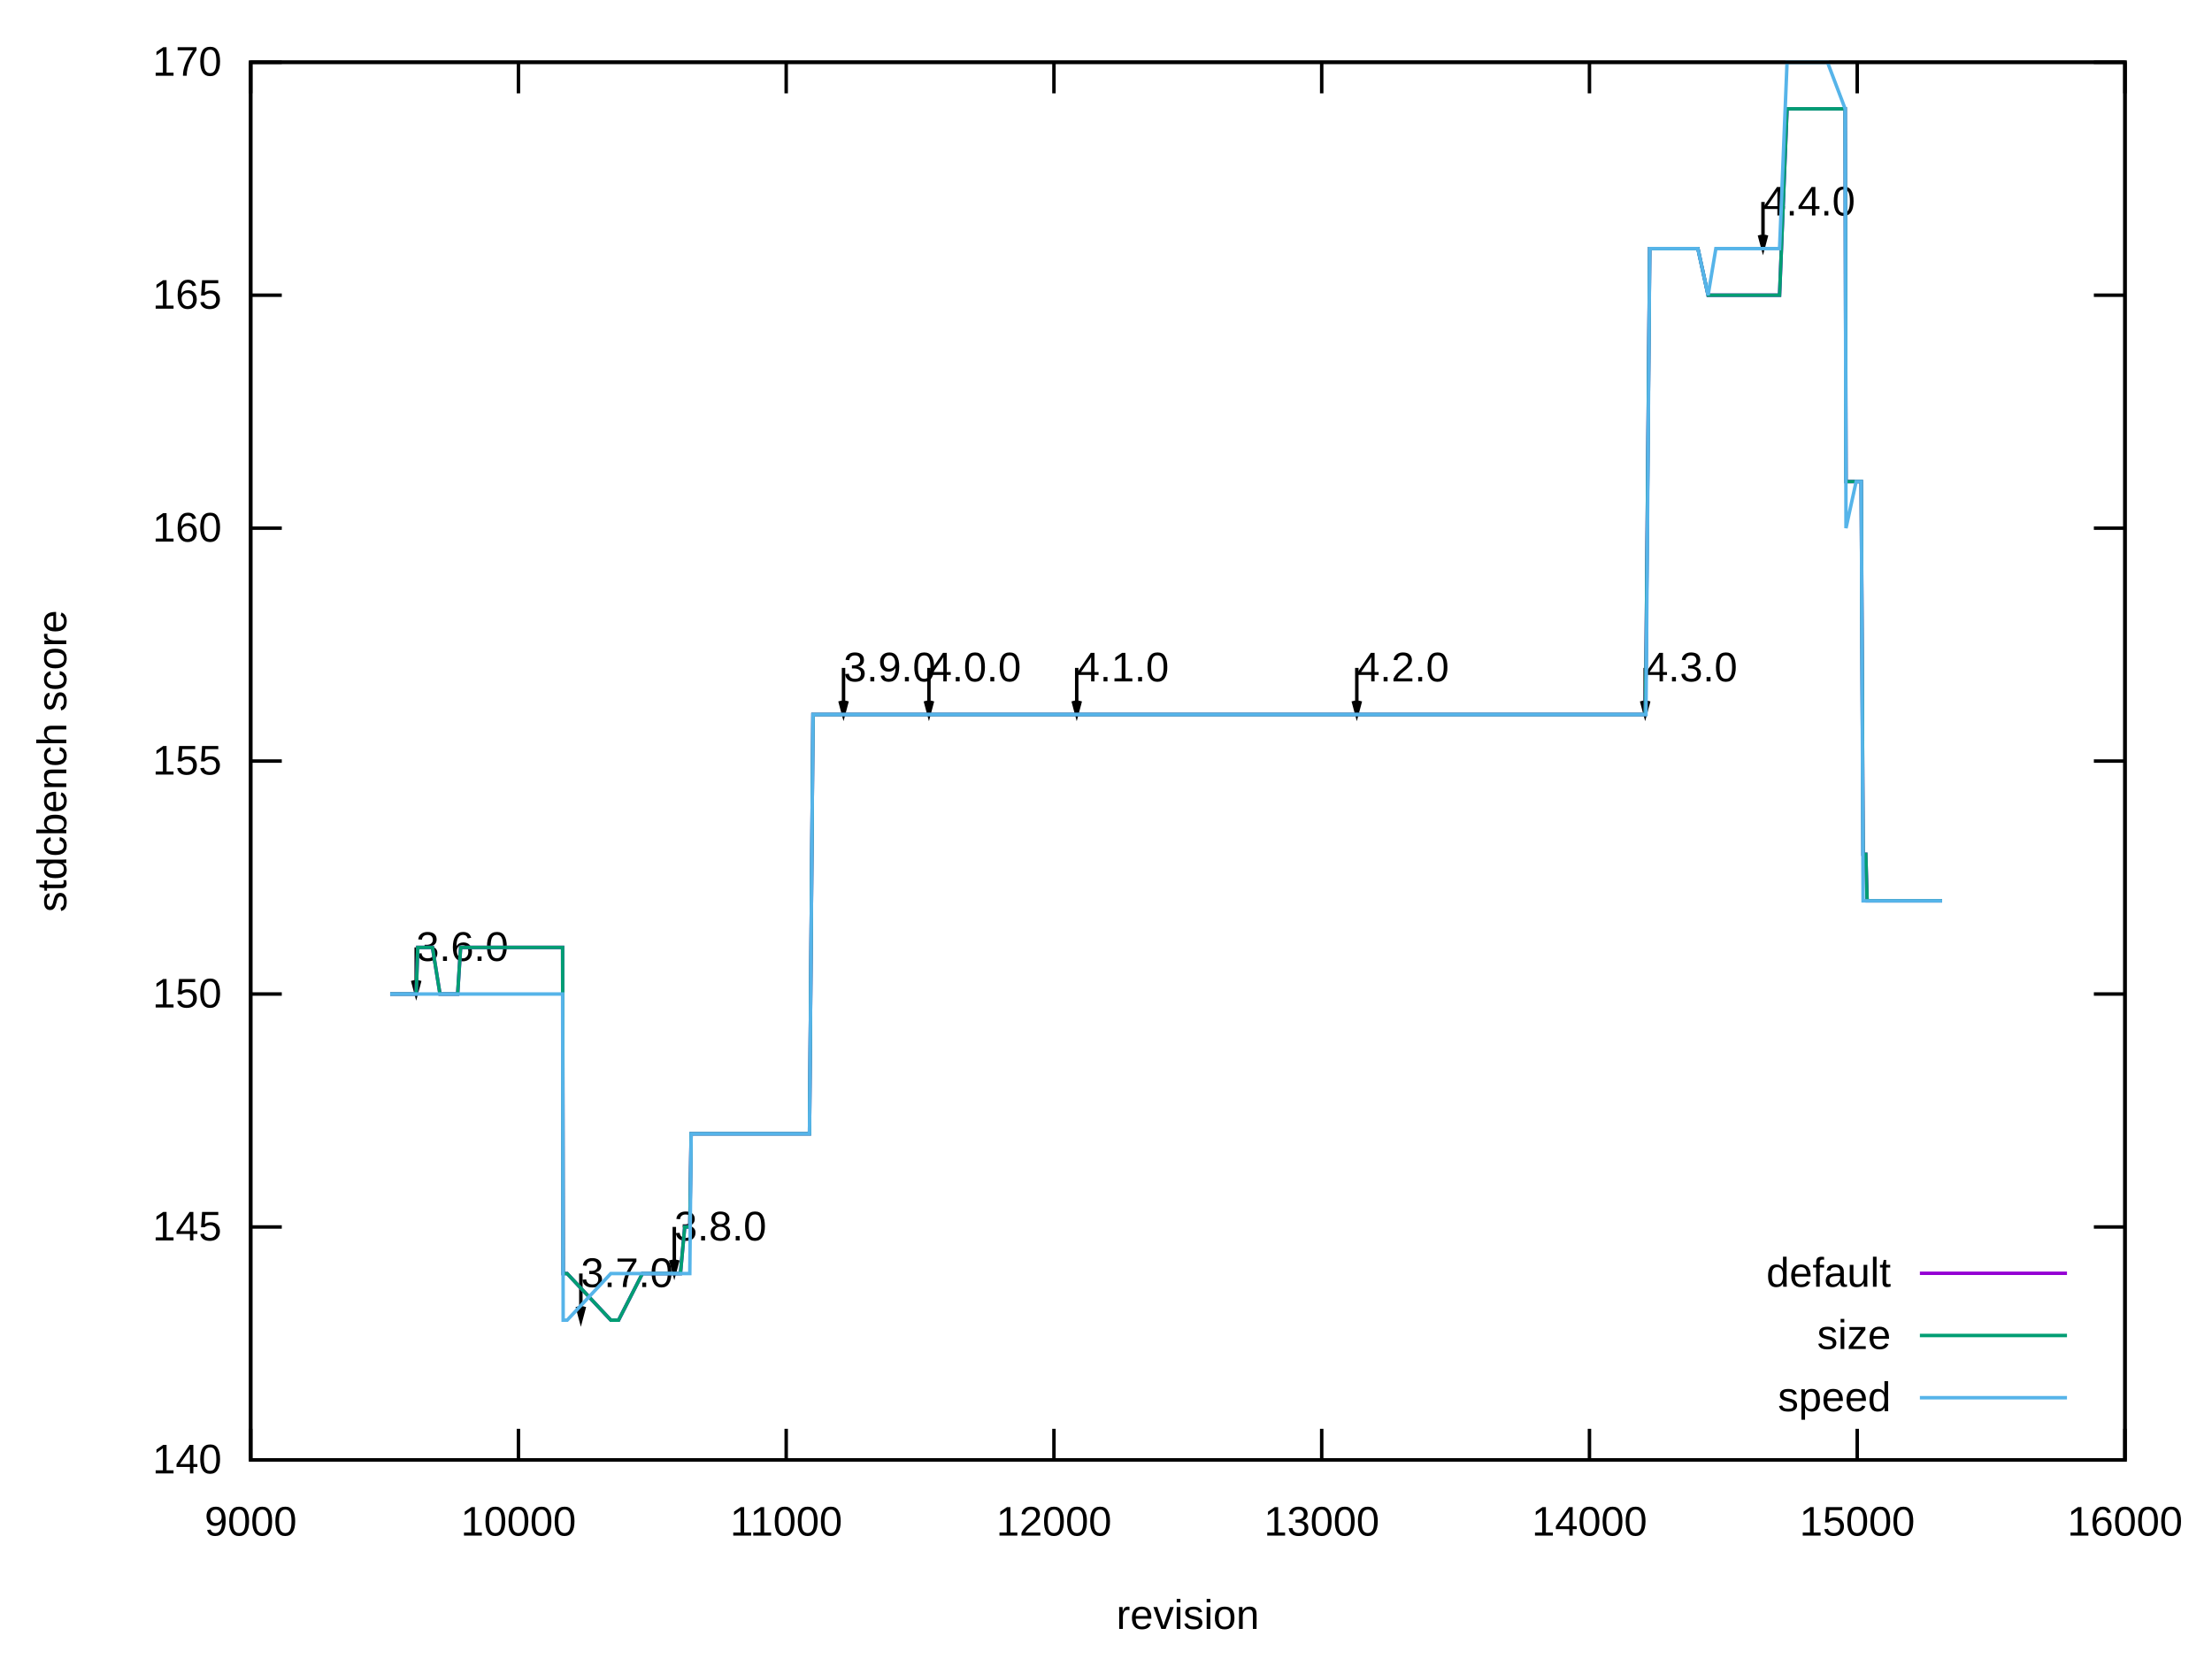
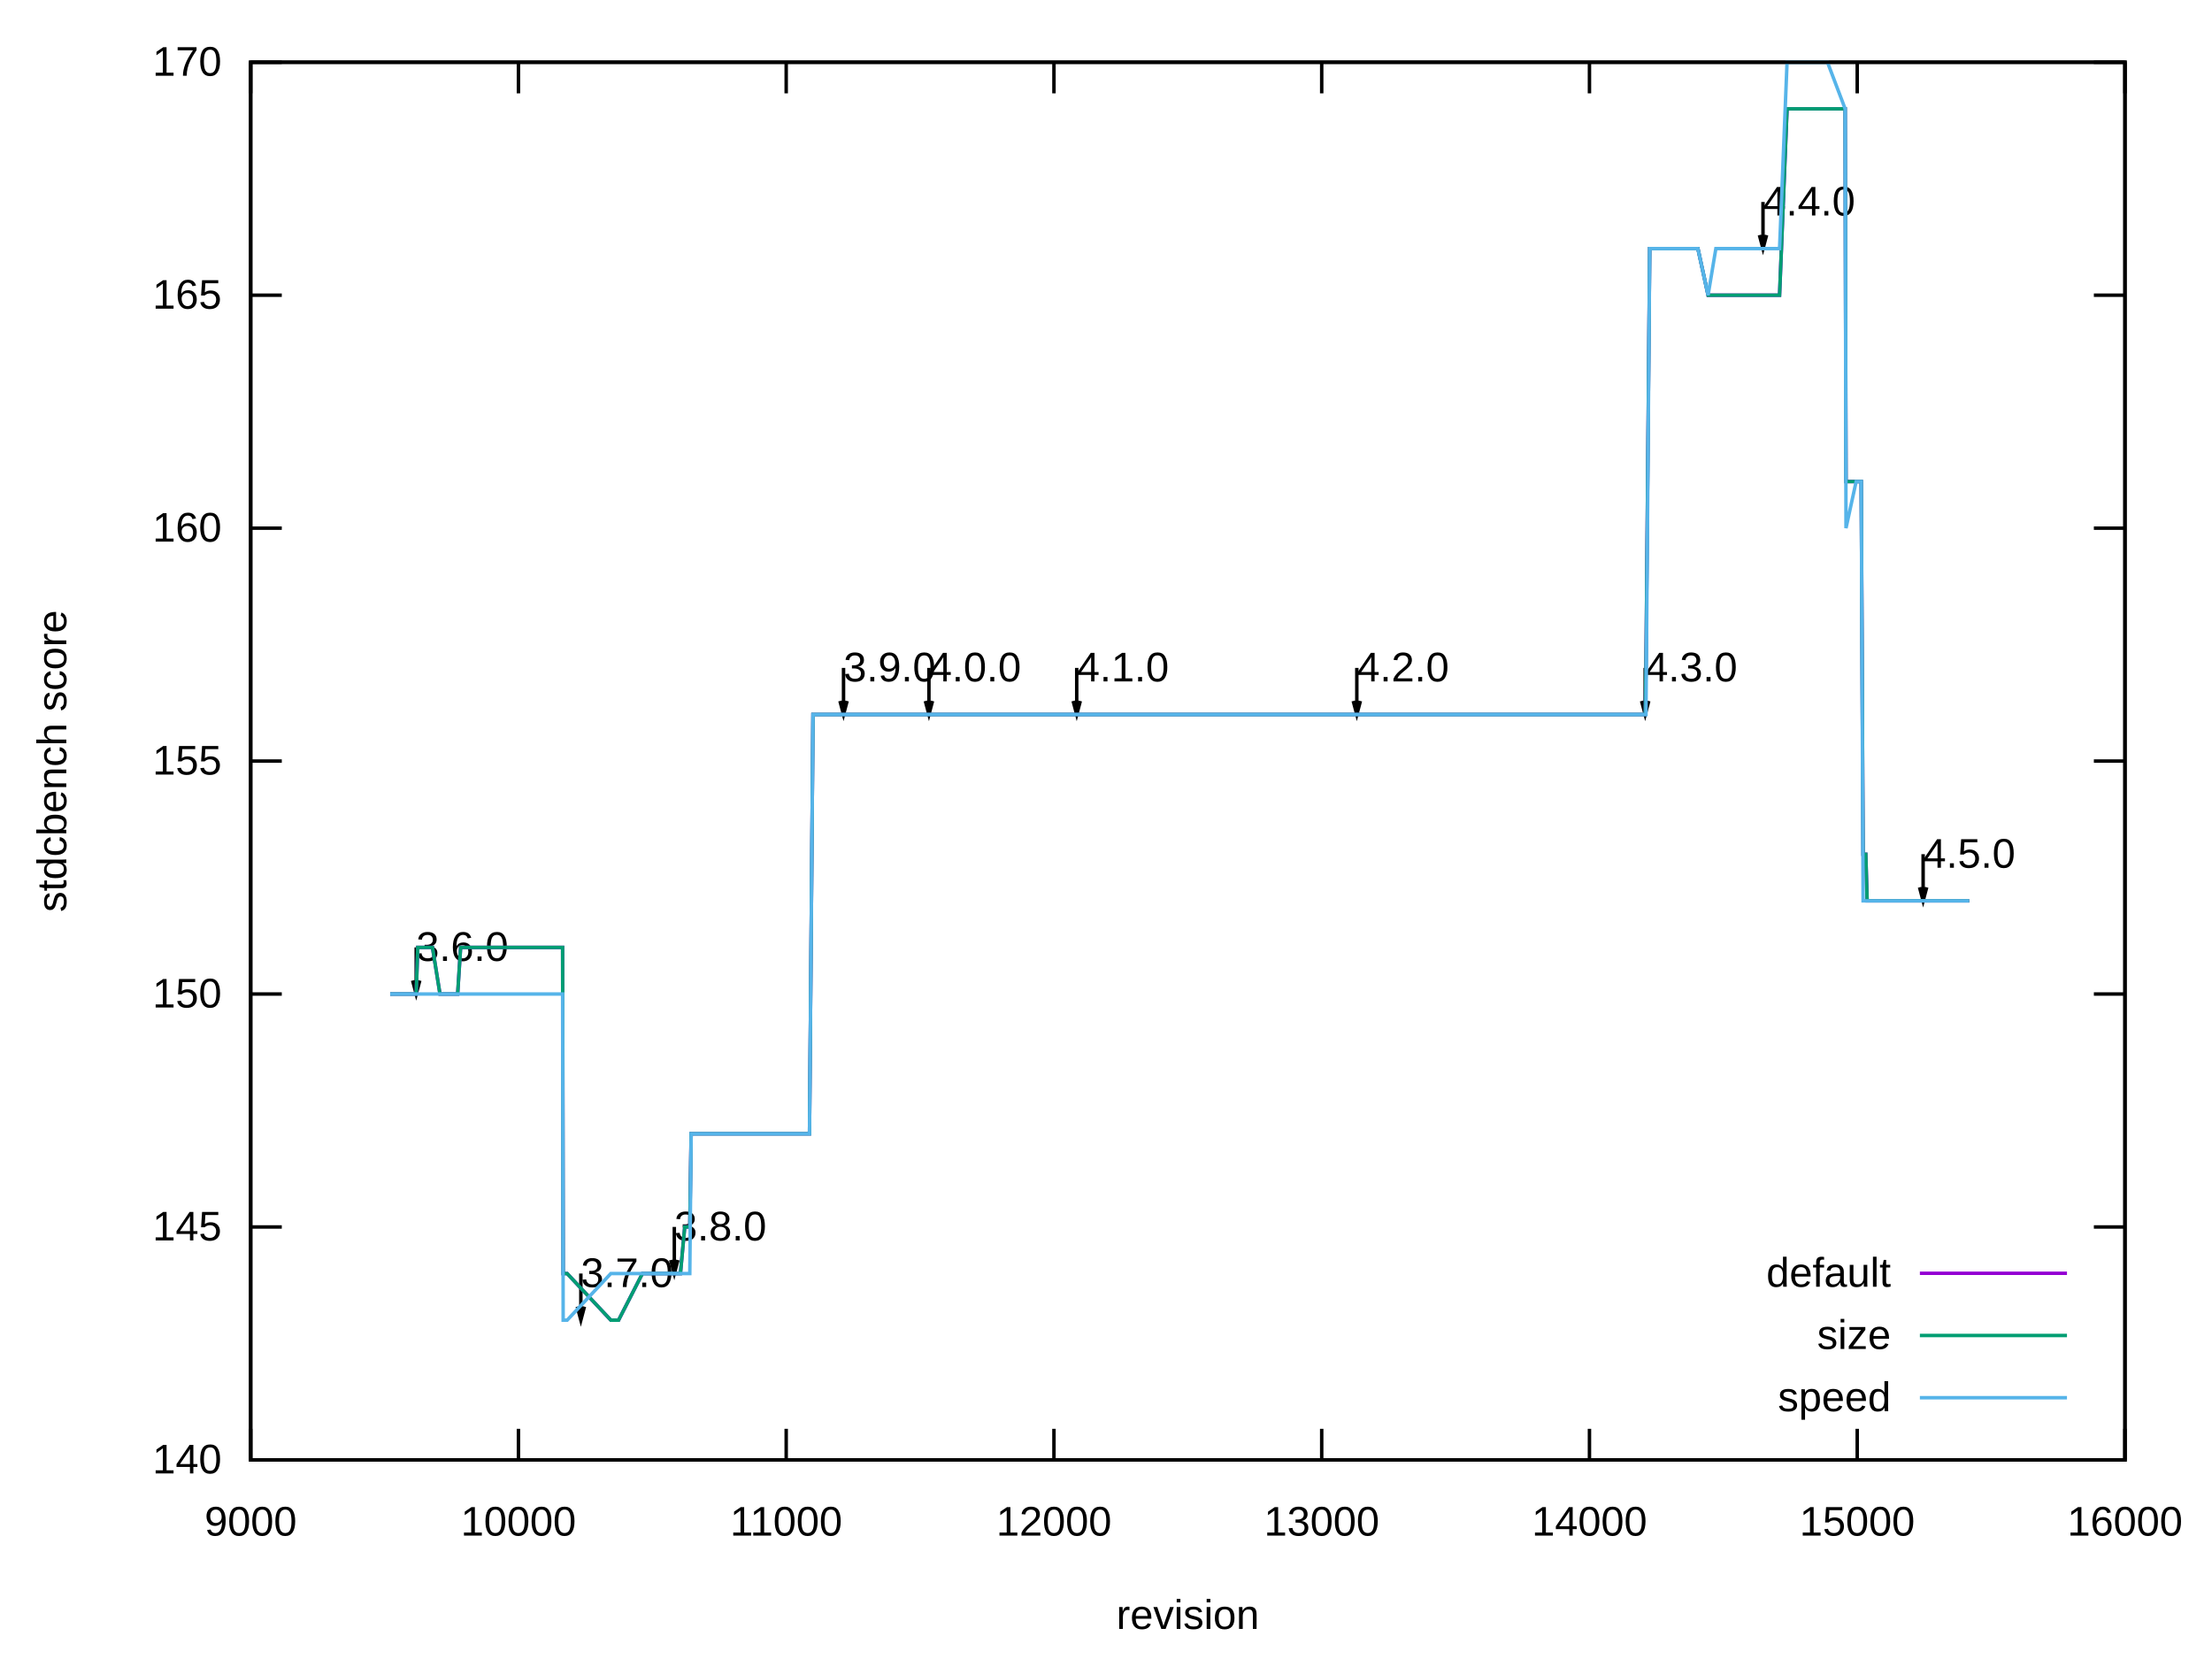
<svg xmlns="http://www.w3.org/2000/svg" xmlns:xlink="http://www.w3.org/1999/xlink" width="640" height="480" viewBox="0 0 640 480">
  <g id="gnuplot_canvas">
    <rect x="0" y="0" width="640" height="480" fill="none" />
    <defs>
      <circle id="gpDot" r="0.5" stroke-width="0.5" stroke="currentColor" />
      <path id="gpPt0" stroke-width="0.222" stroke="currentColor" d="M-1,0 h2 M0,-1 v2" />
      <path id="gpPt1" stroke-width="0.222" stroke="currentColor" d="M-1,-1 L1,1 M1,-1 L-1,1" />
      <path id="gpPt2" stroke-width="0.222" stroke="currentColor" d="M-1,0 L1,0 M0,-1 L0,1 M-1,-1 L1,1 M-1,1 L1,-1" />
      <rect id="gpPt3" stroke-width="0.222" stroke="currentColor" x="-1" y="-1" width="2" height="2" />
      <rect id="gpPt4" stroke-width="0.222" stroke="currentColor" fill="currentColor" x="-1" y="-1" width="2" height="2" />
      <circle id="gpPt5" stroke-width="0.222" stroke="currentColor" cx="0" cy="0" r="1" />
      <use xlink:href="#gpPt5" id="gpPt6" fill="currentColor" stroke="none" />
      <path id="gpPt7" stroke-width="0.222" stroke="currentColor" d="M0,-1.33 L-1.33,0.67 L1.33,0.67 z" />
      <use xlink:href="#gpPt7" id="gpPt8" fill="currentColor" stroke="none" />
      <use xlink:href="#gpPt7" id="gpPt9" stroke="currentColor" transform="rotate(180)" />
      <use xlink:href="#gpPt9" id="gpPt10" fill="currentColor" stroke="none" />
      <use xlink:href="#gpPt3" id="gpPt11" stroke="currentColor" transform="rotate(45)" />
      <use xlink:href="#gpPt11" id="gpPt12" fill="currentColor" stroke="none" />
      <path id="gpPt13" stroke-width="0.222" stroke="currentColor" d="M0,1.330 L1.265,0.411 L0.782,-1.067 L-0.782,-1.076 L-1.265,0.411 z" />
      <use xlink:href="#gpPt13" id="gpPt14" fill="currentColor" stroke="none" />
      <filter id="textbox" filterUnits="objectBoundingBox" x="0" y="0" height="1" width="1">
        <feFlood flood-color="white" flood-opacity="1" result="bgnd" />
        <feComposite in="SourceGraphic" in2="bgnd" operator="atop" />
      </filter>
      <filter id="greybox" filterUnits="objectBoundingBox" x="0" y="0" height="1" width="1">
        <feFlood flood-color="lightgrey" flood-opacity="1" result="grey" />
        <feComposite in="SourceGraphic" in2="grey" operator="atop" />
      </filter>
    </defs>
    <g fill="none" color="white" stroke="currentColor" stroke-width="1.00" stroke-linecap="butt" stroke-linejoin="miter">
</g>
    <g fill="none" color="black" stroke="currentColor" stroke-width="1.00" stroke-linecap="butt" stroke-linejoin="miter">
      <path stroke="black" d="M72.53,422.40 L81.53,422.40 M614.82,422.40 L605.82,422.40  " />
      <g transform="translate(64.14,426.30)" stroke="none" fill="black" font-family="Arial" font-size="12.00" text-anchor="end">
        <text>
          <tspan font-family="Arial"> 140</tspan>
        </text>
      </g>
    </g>
    <g fill="none" color="black" stroke="currentColor" stroke-width="1.00" stroke-linecap="butt" stroke-linejoin="miter">
      <path stroke="black" d="M72.53,355.00 L81.53,355.00 M614.82,355.00 L605.82,355.00  " />
      <g transform="translate(64.14,358.90)" stroke="none" fill="black" font-family="Arial" font-size="12.00" text-anchor="end">
        <text>
          <tspan font-family="Arial"> 145</tspan>
        </text>
      </g>
    </g>
    <g fill="none" color="black" stroke="currentColor" stroke-width="1.00" stroke-linecap="butt" stroke-linejoin="miter">
      <path stroke="black" d="M72.53,287.60 L81.53,287.60 M614.82,287.60 L605.82,287.60  " />
      <g transform="translate(64.14,291.50)" stroke="none" fill="black" font-family="Arial" font-size="12.00" text-anchor="end">
        <text>
          <tspan font-family="Arial"> 150</tspan>
        </text>
      </g>
    </g>
    <g fill="none" color="black" stroke="currentColor" stroke-width="1.00" stroke-linecap="butt" stroke-linejoin="miter">
      <path stroke="black" d="M72.53,220.20 L81.53,220.20 M614.82,220.20 L605.82,220.20  " />
      <g transform="translate(64.14,224.10)" stroke="none" fill="black" font-family="Arial" font-size="12.00" text-anchor="end">
        <text>
          <tspan font-family="Arial"> 155</tspan>
        </text>
      </g>
    </g>
    <g fill="none" color="black" stroke="currentColor" stroke-width="1.00" stroke-linecap="butt" stroke-linejoin="miter">
      <path stroke="black" d="M72.53,152.81 L81.53,152.81 M614.82,152.81 L605.82,152.81  " />
      <g transform="translate(64.14,156.71)" stroke="none" fill="black" font-family="Arial" font-size="12.00" text-anchor="end">
        <text>
          <tspan font-family="Arial"> 160</tspan>
        </text>
      </g>
    </g>
    <g fill="none" color="black" stroke="currentColor" stroke-width="1.00" stroke-linecap="butt" stroke-linejoin="miter">
      <path stroke="black" d="M72.53,85.41 L81.53,85.41 M614.82,85.41 L605.82,85.41  " />
      <g transform="translate(64.14,89.31)" stroke="none" fill="black" font-family="Arial" font-size="12.00" text-anchor="end">
        <text>
          <tspan font-family="Arial"> 165</tspan>
        </text>
      </g>
    </g>
    <g fill="none" color="black" stroke="currentColor" stroke-width="1.00" stroke-linecap="butt" stroke-linejoin="miter">
      <path stroke="black" d="M72.53,18.01 L81.53,18.01 M614.82,18.01 L605.82,18.01  " />
      <g transform="translate(64.14,21.91)" stroke="none" fill="black" font-family="Arial" font-size="12.00" text-anchor="end">
        <text>
          <tspan font-family="Arial"> 170</tspan>
        </text>
      </g>
    </g>
    <g fill="none" color="black" stroke="currentColor" stroke-width="1.00" stroke-linecap="butt" stroke-linejoin="miter">
      <path stroke="black" d="M72.53,422.40 L72.53,413.40 M72.53,18.01 L72.53,27.01  " />
      <g transform="translate(72.53,444.30)" stroke="none" fill="black" font-family="Arial" font-size="12.00" text-anchor="middle">
        <text>
          <tspan font-family="Arial"> 9000</tspan>
        </text>
      </g>
    </g>
    <g fill="none" color="black" stroke="currentColor" stroke-width="1.00" stroke-linecap="butt" stroke-linejoin="miter">
      <path stroke="black" d="M150.00,422.40 L150.00,413.40 M150.00,18.01 L150.00,27.01  " />
      <g transform="translate(150.00,444.30)" stroke="none" fill="black" font-family="Arial" font-size="12.00" text-anchor="middle">
        <text>
          <tspan font-family="Arial"> 10000</tspan>
        </text>
      </g>
    </g>
    <g fill="none" color="black" stroke="currentColor" stroke-width="1.00" stroke-linecap="butt" stroke-linejoin="miter">
      <path stroke="black" d="M227.47,422.40 L227.47,413.40 M227.47,18.01 L227.47,27.01  " />
      <g transform="translate(227.47,444.30)" stroke="none" fill="black" font-family="Arial" font-size="12.00" text-anchor="middle">
        <text>
          <tspan font-family="Arial"> 11000</tspan>
        </text>
      </g>
    </g>
    <g fill="none" color="black" stroke="currentColor" stroke-width="1.00" stroke-linecap="butt" stroke-linejoin="miter">
      <path stroke="black" d="M304.94,422.40 L304.94,413.40 M304.94,18.01 L304.94,27.01  " />
      <g transform="translate(304.94,444.30)" stroke="none" fill="black" font-family="Arial" font-size="12.00" text-anchor="middle">
        <text>
          <tspan font-family="Arial"> 12000</tspan>
        </text>
      </g>
    </g>
    <g fill="none" color="black" stroke="currentColor" stroke-width="1.00" stroke-linecap="butt" stroke-linejoin="miter">
      <path stroke="black" d="M382.41,422.40 L382.41,413.40 M382.41,18.01 L382.41,27.01  " />
      <g transform="translate(382.41,444.30)" stroke="none" fill="black" font-family="Arial" font-size="12.00" text-anchor="middle">
        <text>
          <tspan font-family="Arial"> 13000</tspan>
        </text>
      </g>
    </g>
    <g fill="none" color="black" stroke="currentColor" stroke-width="1.00" stroke-linecap="butt" stroke-linejoin="miter">
      <path stroke="black" d="M459.88,422.40 L459.88,413.40 M459.88,18.01 L459.88,27.01  " />
      <g transform="translate(459.88,444.30)" stroke="none" fill="black" font-family="Arial" font-size="12.00" text-anchor="middle">
        <text>
          <tspan font-family="Arial"> 14000</tspan>
        </text>
      </g>
    </g>
    <g fill="none" color="black" stroke="currentColor" stroke-width="1.00" stroke-linecap="butt" stroke-linejoin="miter">
      <path stroke="black" d="M537.35,422.40 L537.35,413.40 M537.35,18.01 L537.35,27.01  " />
      <g transform="translate(537.35,444.30)" stroke="none" fill="black" font-family="Arial" font-size="12.00" text-anchor="middle">
        <text>
          <tspan font-family="Arial"> 15000</tspan>
        </text>
      </g>
    </g>
    <g fill="none" color="black" stroke="currentColor" stroke-width="1.00" stroke-linecap="butt" stroke-linejoin="miter">
      <path stroke="black" d="M614.82,422.40 L614.82,413.40 M614.82,18.01 L614.82,27.01  " />
      <g transform="translate(614.82,444.30)" stroke="none" fill="black" font-family="Arial" font-size="12.00" text-anchor="middle">
        <text>
          <tspan font-family="Arial"> 16000</tspan>
        </text>
      </g>
    </g>
    <g fill="none" color="black" stroke="currentColor" stroke-width="1.00" stroke-linecap="butt" stroke-linejoin="miter">
</g>
    <g fill="none" color="black" stroke="currentColor" stroke-width="1.00" stroke-linecap="butt" stroke-linejoin="miter">
      <path stroke="black" d="M72.53,18.01 L72.53,422.40 L614.82,422.40 L614.82,18.01 L72.53,18.01 Z  " />
      <g transform="translate(120.41,278.02)" stroke="none" fill="black" font-family="Arial" font-size="12.00" text-anchor="start">
        <text>
          <tspan font-family="Arial">3.6.0</tspan>
        </text>
      </g>
      <g transform="translate(168.05,372.38)" stroke="none" fill="black" font-family="Arial" font-size="12.00" text-anchor="start">
        <text>
          <tspan font-family="Arial">3.7.0</tspan>
        </text>
      </g>
      <g transform="translate(195.09,358.90)" stroke="none" fill="black" font-family="Arial" font-size="12.00" text-anchor="start">
        <text>
          <tspan font-family="Arial">3.8.0</tspan>
        </text>
      </g>
      <g transform="translate(244.05,197.15)" stroke="none" fill="black" font-family="Arial" font-size="12.00" text-anchor="start">
        <text>
          <tspan font-family="Arial">3.9.0</tspan>
        </text>
      </g>
      <g transform="translate(268.76,197.15)" stroke="none" fill="black" font-family="Arial" font-size="12.00" text-anchor="start">
        <text>
          <tspan font-family="Arial">4.0.0</tspan>
        </text>
      </g>
      <g transform="translate(311.52,197.15)" stroke="none" fill="black" font-family="Arial" font-size="12.00" text-anchor="start">
        <text>
          <tspan font-family="Arial">4.1.0</tspan>
        </text>
      </g>
      <g transform="translate(392.56,197.15)" stroke="none" fill="black" font-family="Arial" font-size="12.00" text-anchor="start">
        <text>
          <tspan font-family="Arial">4.2.0</tspan>
        </text>
      </g>
      <g transform="translate(475.99,197.15)" stroke="none" fill="black" font-family="Arial" font-size="12.00" text-anchor="start">
        <text>
          <tspan font-family="Arial">4.3.0</tspan>
        </text>
      </g>
      <g transform="translate(510.08,62.35)" stroke="none" fill="black" font-family="Arial" font-size="12.00" text-anchor="start">
        <text>
          <tspan font-family="Arial">4.4.0</tspan>
        </text>
      </g>
+       <g transform="translate(556.41,251.06)" stroke="none" fill="black" font-family="Arial" font-size="12.00" text-anchor="start">
+         <text>
+           <tspan font-family="Arial">4.5.0</tspan>
+         </text>
+       </g>
    </g>
    <g fill="none" color="black" stroke="currentColor" stroke-width="1.00" stroke-linecap="butt" stroke-linejoin="miter">
      <path stroke="black" d="M119.38,283.69 L120.42,287.59 L121.46,283.69 M120.42,274.11 L120.42,287.59  " />
    </g>
    <g fill="none" color="black" stroke="currentColor" stroke-width="1.00" stroke-linecap="butt" stroke-linejoin="miter">
      <path stroke="black" d="M167.02,378.05 L168.06,381.95 L169.10,378.05 M168.06,368.47 L168.06,381.95  " />
    </g>
    <g fill="none" color="black" stroke="currentColor" stroke-width="1.00" stroke-linecap="butt" stroke-linejoin="miter">
      <path stroke="black" d="M194.06,364.57 L195.10,368.47 L196.14,364.57 M195.10,354.99 L195.10,368.47  " />
    </g>
    <g fill="none" color="black" stroke="currentColor" stroke-width="1.00" stroke-linecap="butt" stroke-linejoin="miter">
      <path stroke="black" d="M243.02,202.82 L244.06,206.72 L245.10,202.82 M244.06,193.24 L244.06,206.72  " />
    </g>
    <g fill="none" color="black" stroke="currentColor" stroke-width="1.00" stroke-linecap="butt" stroke-linejoin="miter">
      <path stroke="black" d="M267.73,202.82 L268.77,206.72 L269.81,202.82 M268.77,193.24 L268.77,206.72  " />
    </g>
    <g fill="none" color="black" stroke="currentColor" stroke-width="1.00" stroke-linecap="butt" stroke-linejoin="miter">
      <path stroke="black" d="M310.49,202.82 L311.53,206.72 L312.57,202.82 M311.53,193.24 L311.53,206.72  " />
    </g>
    <g fill="none" color="black" stroke="currentColor" stroke-width="1.00" stroke-linecap="butt" stroke-linejoin="miter">
      <path stroke="black" d="M391.53,202.82 L392.57,206.72 L393.61,202.82 M392.57,193.24 L392.57,206.72  " />
    </g>
    <g fill="none" color="black" stroke="currentColor" stroke-width="1.00" stroke-linecap="butt" stroke-linejoin="miter">
      <path stroke="black" d="M474.96,202.82 L476.00,206.72 L477.04,202.82 M476.00,193.24 L476.00,206.72  " />
    </g>
    <g fill="none" color="black" stroke="currentColor" stroke-width="1.00" stroke-linecap="butt" stroke-linejoin="miter">
      <path stroke="black" d="M509.05,68.02 L510.09,71.92 L511.13,68.02 M510.09,58.44 L510.09,71.92  " />
+     </g>
+     <g fill="none" color="black" stroke="currentColor" stroke-width="1.00" stroke-linecap="butt" stroke-linejoin="miter">
+       <path stroke="black" d="M555.38,256.73 L556.42,260.63 L557.46,256.73 M556.42,247.15 L556.42,260.63  " />
    </g>
    <g fill="none" color="black" stroke="currentColor" stroke-width="1.00" stroke-linecap="butt" stroke-linejoin="miter">
</g>
    <g id="gnuplot_plot_1">
      <g fill="none" color="black" stroke="currentColor" stroke-width="1.00" stroke-linecap="butt" stroke-linejoin="miter">
        <g transform="translate(547.09,372.30)" stroke="none" fill="black" font-family="Arial" font-size="12.00" text-anchor="end">
          <text>
            <tspan font-family="Arial">default</tspan>
          </text>
        </g>
      </g>
      <g fill="none" color="black" stroke="currentColor" stroke-width="1.00" stroke-linecap="butt" stroke-linejoin="miter">
-         <path stroke="rgb(148,   0, 211)" d="M555.48,368.40 L598.04,368.40 M112.89,287.60 L114.36,287.60 L115.14,287.60 L116.53,287.60 L117.54,287.60 L118.16,287.60   L118.70,287.60 L119.09,287.60 L119.17,287.60 L119.24,287.60 L119.32,287.60 L120.41,287.60 L120.87,274.12 L121.49,274.12   L121.72,274.12 L121.80,274.12 L121.88,274.12 L121.96,274.12 L122.11,274.12 L122.50,274.12 L122.58,274.12 L122.81,274.12   L122.96,274.12 L123.12,274.12 L123.20,274.12 L123.58,274.12 L123.82,274.12 L123.97,274.12 L124.05,274.12 L124.13,274.12   L125.13,274.12 L127.30,287.60 L129.08,287.60 L129.86,287.60 L130.40,287.60 L130.71,287.60 L131.48,287.60 L131.72,287.60   L131.79,287.60 L131.87,287.60 L131.95,287.60 L132.41,287.60 L133.27,274.12 L133.73,274.12 L133.81,274.12 L133.96,274.12   L134.27,274.12 L134.74,274.12 L135.05,274.12 L135.13,274.12 L135.67,274.12 L135.90,274.12 L135.98,274.12 L136.06,274.12   L136.83,274.12 L136.99,274.12 L137.29,274.12 L140.63,274.12 L146.05,274.12 L146.36,274.12 L146.51,274.12 L146.59,274.12   L146.98,274.12 L162.63,274.12 L162.78,274.12 L162.94,368.48 L163.48,368.48 L164.02,368.48 L164.10,368.48 L176.73,381.96   L177.04,381.96 L177.11,381.96 L178.35,381.96 L178.43,381.96 L178.97,381.96 L185.87,368.48 L188.35,368.48 L189.51,368.48   L191.83,368.48 L193.23,368.48 L195.09,368.48 L195.86,368.48 L196.56,368.48 L196.87,368.48 L198.11,355.00 L199.58,355.00   L199.97,328.04 L200.82,328.04 L201.13,328.04 L201.75,328.04 L210.04,328.04 L210.58,328.04 L210.89,328.04 L210.97,328.04   L211.05,328.04 L211.20,328.04 L211.98,328.04 L219.72,328.04 L224.37,328.04 L225.46,328.04 L234.21,328.04 L235.22,206.73   L239.09,206.73 L244.05,206.73 L247.61,206.73 L253.04,206.73 L253.42,206.73 L256.21,206.73 L261.17,206.73 L261.40,206.73   L262.10,206.73 L266.75,206.73 L266.90,206.73 L268.76,206.73 L272.87,206.73 L275.04,206.73 L275.11,206.73 L275.89,206.73   L276.28,206.73 L276.35,206.73 L276.82,206.73 L276.90,206.73 L283.40,206.73 L291.15,206.73 L305.02,206.73 L309.28,206.73   L311.52,206.73 L312.53,206.73 L312.69,206.73 L312.84,206.73 L313.15,206.73 L313.38,206.73 L313.77,206.73 L335.31,206.73   L337.09,206.73 L338.25,206.73 L339.80,206.73 L340.89,206.73 L342.75,206.73 L343.29,206.73 L344.29,206.73 L354.68,206.73   L357.08,206.73 L358.32,206.73 L358.55,206.73 L362.73,206.73 L365.68,206.73 L366.53,206.73 L369.01,206.73 L371.72,206.73   L372.73,206.73 L373.97,206.73 L374.66,206.73 L380.01,206.73 L392.56,206.73 L397.90,206.73 L405.65,206.73 L420.76,206.73   L435.79,206.73 L436.56,206.73 L437.34,206.73 L440.36,206.73 L442.22,206.73 L444.39,206.73 L452.13,206.73 L459.88,206.73   L474.13,206.73 L475.99,206.73 L476.23,193.25 L477.31,71.93 L478.09,71.93 L478.32,71.93 L478.94,71.93 L479.09,71.93   L479.48,71.93 L483.12,71.93 L486.68,71.93 L488.54,71.93 L490.71,71.93 L491.26,71.93 L494.20,85.41 L496.45,85.41   L499.39,85.41 L500.78,85.41 L510.08,85.41 L510.24,85.41 L514.88,85.41 L517.05,31.49 L523.17,31.49 L528.75,31.49   L533.86,31.49 L534.10,139.33 L537.04,139.33 L538.51,139.33 L539.05,247.16 L539.60,247.16 L539.83,247.16 L540.22,260.64   L542.00,260.64 L544.55,260.64 L545.41,260.64 L546.41,260.64 L546.49,260.64 L546.57,260.64 L550.67,260.64 L555.94,260.64   L556.41,260.64 L561.91,260.64  " />
+         <path stroke="rgb(148,   0, 211)" d="M555.48,368.40 L598.04,368.40 M112.89,287.60 L114.36,287.60 L115.14,287.60 L116.53,287.60 L117.54,287.60 L118.16,287.60   L118.70,287.60 L119.09,287.60 L119.17,287.60 L119.24,287.60 L119.32,287.60 L120.41,287.60 L120.87,274.12 L121.49,274.12   L121.72,274.12 L121.80,274.12 L121.88,274.12 L121.96,274.12 L122.11,274.12 L122.50,274.12 L122.58,274.12 L122.81,274.12   L122.96,274.12 L123.12,274.12 L123.20,274.12 L123.58,274.12 L123.82,274.12 L123.97,274.12 L124.05,274.12 L124.13,274.12   L125.13,274.12 L127.30,287.60 L129.08,287.60 L129.86,287.60 L130.40,287.60 L130.71,287.60 L131.48,287.60 L131.72,287.60   L131.79,287.60 L131.87,287.60 L131.95,287.60 L132.41,287.60 L133.27,274.12 L133.73,274.12 L133.81,274.12 L133.96,274.12   L134.27,274.12 L134.74,274.12 L135.05,274.12 L135.13,274.12 L135.67,274.12 L135.90,274.12 L135.98,274.12 L136.06,274.12   L136.83,274.12 L136.99,274.12 L137.29,274.12 L140.63,274.12 L146.05,274.12 L146.36,274.12 L146.51,274.12 L146.59,274.12   L146.98,274.12 L162.63,274.12 L162.78,274.12 L162.94,368.48 L163.48,368.48 L164.02,368.48 L164.10,368.48 L176.73,381.96   L177.04,381.96 L177.11,381.96 L178.35,381.96 L178.43,381.96 L178.97,381.96 L185.87,368.48 L188.35,368.48 L189.51,368.48   L191.83,368.48 L193.23,368.48 L195.09,368.48 L195.86,368.48 L196.56,368.48 L196.87,368.48 L198.11,355.00 L199.58,355.00   L199.97,328.04 L200.82,328.04 L201.13,328.04 L201.75,328.04 L210.04,328.04 L210.58,328.04 L210.89,328.04 L210.97,328.04   L211.05,328.04 L211.20,328.04 L211.98,328.04 L219.72,328.04 L224.37,328.04 L225.46,328.04 L234.21,328.04 L235.22,206.73   L239.09,206.73 L244.05,206.73 L247.61,206.73 L253.04,206.73 L253.42,206.73 L256.21,206.73 L261.17,206.73 L261.40,206.73   L262.10,206.73 L266.75,206.73 L266.90,206.73 L268.76,206.73 L272.87,206.73 L275.04,206.73 L275.11,206.73 L275.89,206.73   L276.28,206.73 L276.35,206.73 L276.82,206.73 L276.90,206.73 L283.40,206.73 L291.15,206.73 L305.02,206.73 L309.28,206.73   L311.52,206.73 L312.53,206.73 L312.69,206.73 L312.84,206.73 L313.15,206.73 L313.38,206.73 L313.77,206.73 L335.31,206.73   L337.09,206.73 L338.25,206.73 L339.80,206.73 L340.89,206.73 L342.75,206.73 L343.29,206.73 L344.29,206.73 L354.68,206.73   L357.08,206.73 L358.32,206.73 L358.55,206.73 L362.73,206.73 L365.68,206.73 L366.53,206.73 L369.01,206.73 L371.72,206.73   L372.73,206.73 L373.97,206.73 L374.66,206.73 L380.01,206.73 L392.56,206.73 L397.90,206.73 L405.65,206.73 L420.76,206.73   L435.79,206.73 L436.56,206.73 L437.34,206.73 L440.36,206.73 L442.22,206.73 L444.39,206.73 L452.13,206.73 L459.88,206.73   L474.13,206.73 L475.99,206.73 L476.23,193.25 L477.31,71.93 L478.09,71.93 L478.32,71.93 L478.94,71.93 L479.09,71.93   L479.48,71.93 L483.12,71.93 L486.68,71.93 L488.54,71.93 L490.71,71.93 L491.26,71.93 L494.20,85.41 L496.45,85.41   L499.39,85.41 L500.78,85.41 L510.08,85.41 L510.24,85.41 L514.88,85.41 L517.05,31.49 L523.17,31.49 L528.75,31.49   L533.86,31.49 L534.10,139.33 L537.04,139.33 L538.51,139.33 L539.05,247.16 L539.60,247.16 L539.83,247.16 L540.22,260.64   L542.00,260.64 L544.55,260.64 L545.41,260.64 L546.41,260.64 L546.49,260.64 L546.57,260.64 L550.67,260.64 L555.94,260.64   L556.41,260.64 L561.91,260.64 L569.73,260.64  " />
      </g>
    </g>
    <g id="gnuplot_plot_2">
      <g fill="none" color="black" stroke="currentColor" stroke-width="1.00" stroke-linecap="butt" stroke-linejoin="miter">
        <g transform="translate(547.09,390.30)" stroke="none" fill="black" font-family="Arial" font-size="12.00" text-anchor="end">
          <text>
            <tspan font-family="Arial">size</tspan>
          </text>
        </g>
      </g>
      <g fill="none" color="black" stroke="currentColor" stroke-width="1.00" stroke-linecap="butt" stroke-linejoin="miter">
-         <path stroke="rgb(  0, 158, 115)" d="M555.48,386.40 L598.04,386.40 M112.89,287.60 L114.36,287.60 L115.14,287.60 L116.53,287.60 L117.54,287.60 L118.16,287.60   L118.70,287.60 L119.09,287.60 L119.17,287.60 L119.24,287.60 L119.32,287.60 L120.41,287.60 L120.87,274.12 L121.49,274.12   L121.72,274.12 L121.80,274.12 L121.88,274.12 L121.96,274.12 L122.11,274.12 L122.50,274.12 L122.58,274.12 L122.81,274.12   L122.96,274.12 L123.12,274.12 L123.20,274.12 L123.58,274.12 L123.82,274.12 L123.97,274.12 L124.05,274.12 L124.13,274.12   L125.13,274.12 L127.30,287.60 L129.08,287.60 L129.86,287.60 L130.40,287.60 L130.71,287.60 L131.48,287.60 L131.72,287.60   L131.79,287.60 L131.87,287.60 L131.95,287.60 L132.41,287.60 L133.27,274.12 L133.73,274.12 L133.81,274.12 L133.96,274.12   L134.27,274.12 L134.74,274.12 L135.05,274.12 L135.13,274.12 L135.67,274.12 L135.90,274.12 L135.98,274.12 L136.06,274.12   L136.83,274.12 L136.99,274.12 L137.29,274.12 L140.63,274.12 L146.05,274.12 L146.36,274.12 L146.51,274.12 L146.59,274.12   L146.98,274.12 L162.63,274.12 L162.78,274.12 L162.94,368.48 L163.48,368.48 L164.02,368.48 L164.10,368.48 L176.73,381.96   L177.04,381.96 L177.11,381.96 L178.35,381.96 L178.43,381.96 L178.97,381.96 L185.87,368.48 L188.35,368.48 L189.51,368.48   L191.83,368.48 L193.23,368.48 L195.09,368.48 L195.86,368.48 L196.56,368.48 L196.87,368.48 L198.11,355.00 L199.58,355.00   L199.97,328.04 L200.82,328.04 L201.13,328.04 L201.75,328.04 L210.04,328.04 L210.58,328.04 L210.89,328.04 L210.97,328.04   L211.05,328.04 L211.20,328.04 L211.98,328.04 L219.72,328.04 L224.37,328.04 L225.46,328.04 L234.21,328.04 L235.22,206.73   L239.09,206.73 L244.05,206.73 L247.61,206.73 L253.04,206.73 L253.42,206.73 L256.21,206.73 L261.17,206.73 L261.40,206.73   L262.10,206.73 L266.75,206.73 L266.90,206.73 L268.76,206.73 L272.87,206.73 L275.04,206.73 L275.11,206.73 L275.89,206.73   L276.28,206.73 L276.35,206.73 L276.82,206.73 L276.90,206.73 L283.40,206.73 L291.15,206.73 L305.02,206.73 L309.28,206.73   L311.52,206.73 L312.53,206.73 L312.69,206.73 L312.84,206.73 L313.15,206.73 L313.38,206.73 L313.77,206.73 L335.31,206.73   L337.09,206.73 L338.25,206.73 L339.80,206.73 L340.89,206.73 L342.75,206.73 L343.29,206.73 L344.29,206.73 L354.68,206.73   L357.08,206.73 L358.32,206.73 L358.55,206.73 L362.73,206.73 L365.68,206.73 L366.53,206.73 L369.01,206.73 L371.72,206.73   L372.73,206.73 L373.97,206.73 L374.66,206.73 L380.01,206.73 L392.56,206.73 L397.90,206.73 L405.65,206.73 L420.76,206.73   L435.79,206.73 L436.56,206.73 L437.34,206.73 L440.36,206.73 L442.22,206.73 L444.39,206.73 L452.13,206.73 L459.88,206.73   L474.13,206.73 L475.99,206.73 L476.23,193.25 L477.31,71.93 L478.09,71.93 L478.32,71.93 L478.94,71.93 L479.09,71.93   L479.48,71.93 L483.12,71.93 L486.68,71.93 L488.54,71.93 L490.71,71.93 L491.26,71.93 L494.20,85.41 L496.45,85.41   L499.39,85.41 L500.78,85.41 L510.08,85.41 L510.24,85.41 L514.88,85.41 L517.05,31.49 L523.17,31.49 L528.75,31.49   L533.86,31.49 L534.10,139.33 L537.04,139.33 L538.51,139.33 L539.05,247.16 L539.60,247.16 L539.83,247.16 L540.22,260.64   L542.00,260.64 L544.55,260.64 L545.41,260.64 L546.41,260.64 L546.49,260.64 L546.57,260.64 L550.67,260.64 L555.94,260.64   L556.41,260.64 L561.91,260.64  " />
+         <path stroke="rgb(  0, 158, 115)" d="M555.48,386.40 L598.04,386.40 M112.89,287.60 L114.36,287.60 L115.14,287.60 L116.53,287.60 L117.54,287.60 L118.16,287.60   L118.70,287.60 L119.09,287.60 L119.17,287.60 L119.24,287.60 L119.32,287.60 L120.41,287.60 L120.87,274.12 L121.49,274.12   L121.72,274.12 L121.80,274.12 L121.88,274.12 L121.96,274.12 L122.11,274.12 L122.50,274.12 L122.58,274.12 L122.81,274.12   L122.96,274.12 L123.12,274.12 L123.20,274.12 L123.58,274.12 L123.82,274.12 L123.97,274.12 L124.05,274.12 L124.13,274.12   L125.13,274.12 L127.30,287.60 L129.08,287.60 L129.86,287.60 L130.40,287.60 L130.71,287.60 L131.48,287.60 L131.72,287.60   L131.79,287.60 L131.87,287.60 L131.95,287.60 L132.41,287.60 L133.27,274.12 L133.73,274.12 L133.81,274.12 L133.96,274.12   L134.27,274.12 L134.74,274.12 L135.05,274.12 L135.13,274.12 L135.67,274.12 L135.90,274.12 L135.98,274.12 L136.06,274.12   L136.83,274.12 L136.99,274.12 L137.29,274.12 L140.63,274.12 L146.05,274.12 L146.36,274.12 L146.51,274.12 L146.59,274.12   L146.98,274.12 L162.63,274.12 L162.78,274.12 L162.94,368.48 L163.48,368.48 L164.02,368.48 L164.10,368.48 L176.73,381.96   L177.04,381.96 L177.11,381.96 L178.35,381.96 L178.43,381.96 L178.97,381.96 L185.87,368.48 L188.35,368.48 L189.51,368.48   L191.83,368.48 L193.23,368.48 L195.09,368.48 L195.86,368.48 L196.56,368.48 L196.87,368.48 L198.11,355.00 L199.58,355.00   L199.97,328.04 L200.82,328.04 L201.13,328.04 L201.75,328.04 L210.04,328.04 L210.58,328.04 L210.89,328.04 L210.97,328.04   L211.05,328.04 L211.20,328.04 L211.98,328.04 L219.72,328.04 L224.37,328.04 L225.46,328.04 L234.21,328.04 L235.22,206.73   L239.09,206.73 L244.05,206.73 L247.61,206.73 L253.04,206.73 L253.42,206.73 L256.21,206.73 L261.17,206.73 L261.40,206.73   L262.10,206.73 L266.75,206.73 L266.90,206.73 L268.76,206.73 L272.87,206.73 L275.04,206.73 L275.11,206.73 L275.89,206.73   L276.28,206.73 L276.35,206.73 L276.82,206.73 L276.90,206.73 L283.40,206.73 L291.15,206.73 L305.02,206.73 L309.28,206.73   L311.52,206.73 L312.53,206.73 L312.69,206.73 L312.84,206.73 L313.15,206.73 L313.38,206.73 L313.77,206.73 L335.31,206.73   L337.09,206.73 L338.25,206.73 L339.80,206.73 L340.89,206.73 L342.75,206.73 L343.29,206.73 L344.29,206.73 L354.68,206.73   L357.08,206.73 L358.32,206.73 L358.55,206.73 L362.73,206.73 L365.68,206.73 L366.53,206.73 L369.01,206.73 L371.72,206.73   L372.73,206.73 L373.97,206.73 L374.66,206.73 L380.01,206.73 L392.56,206.73 L397.90,206.73 L405.65,206.73 L420.76,206.73   L435.79,206.73 L436.56,206.73 L437.34,206.73 L440.36,206.73 L442.22,206.73 L444.39,206.73 L452.13,206.73 L459.88,206.73   L474.13,206.73 L475.99,206.73 L476.23,193.25 L477.31,71.93 L478.09,71.93 L478.32,71.93 L478.94,71.93 L479.09,71.93   L479.48,71.93 L483.12,71.93 L486.68,71.93 L488.54,71.93 L490.71,71.93 L491.26,71.93 L494.20,85.41 L496.45,85.41   L499.39,85.41 L500.78,85.41 L510.08,85.41 L510.24,85.41 L514.88,85.41 L517.05,31.49 L523.17,31.49 L528.75,31.49   L533.86,31.49 L534.10,139.33 L537.04,139.33 L538.51,139.33 L539.05,247.16 L539.60,247.16 L539.83,247.16 L540.22,260.64   L542.00,260.64 L544.55,260.64 L545.41,260.64 L546.41,260.64 L546.49,260.64 L546.57,260.64 L550.67,260.64 L555.94,260.64   L556.41,260.64 L561.91,260.64 L569.73,260.64  " />
      </g>
    </g>
    <g id="gnuplot_plot_3">
      <g fill="none" color="black" stroke="currentColor" stroke-width="1.00" stroke-linecap="butt" stroke-linejoin="miter">
        <g transform="translate(547.09,408.30)" stroke="none" fill="black" font-family="Arial" font-size="12.00" text-anchor="end">
          <text>
            <tspan font-family="Arial">speed</tspan>
          </text>
        </g>
      </g>
      <g fill="none" color="black" stroke="currentColor" stroke-width="1.00" stroke-linecap="butt" stroke-linejoin="miter">
-         <path stroke="rgb( 86, 180, 233)" d="M555.48,404.40 L598.04,404.40 M112.89,287.60 L114.36,287.60 L115.14,287.60 L116.53,287.60 L117.54,287.60 L118.16,287.60   L118.70,287.60 L119.09,287.60 L119.17,287.60 L119.24,287.60 L119.32,287.60 L120.41,287.60 L120.87,287.60 L121.49,287.60   L121.72,287.60 L121.80,287.60 L121.88,287.60 L121.96,287.60 L122.11,287.60 L122.50,287.60 L122.58,287.60 L122.81,287.60   L122.96,287.60 L123.12,287.60 L123.20,287.60 L123.58,287.60 L123.82,287.60 L123.97,287.60 L124.05,287.60 L124.13,287.60   L125.13,287.60 L127.30,287.60 L129.08,287.60 L129.86,287.60 L130.40,287.60 L130.71,287.60 L131.48,287.60 L131.72,287.60   L131.79,287.60 L131.87,287.60 L131.95,287.60 L132.41,287.60 L133.27,287.60 L133.73,287.60 L133.81,287.60 L133.96,287.60   L134.27,287.60 L134.74,287.60 L135.05,287.60 L135.13,287.60 L135.67,287.60 L135.90,287.60 L135.98,287.60 L136.06,287.60   L136.83,287.60 L136.99,287.60 L137.29,287.60 L140.63,287.60 L146.05,287.60 L146.36,287.60 L146.51,287.60 L146.59,287.60   L146.98,287.60 L162.63,287.60 L162.78,287.60 L162.94,381.96 L163.48,381.96 L164.02,381.96 L164.10,381.96 L176.73,368.48   L177.04,368.48 L177.11,368.48 L178.35,368.48 L178.43,368.48 L178.97,368.48 L185.87,368.48 L188.35,368.48 L189.51,368.48   L191.83,368.48 L193.23,368.48 L195.09,368.48 L195.86,368.48 L196.56,368.48 L196.87,368.48 L198.11,368.48 L199.58,368.48   L199.97,328.04 L200.82,328.04 L201.13,328.04 L201.75,328.04 L210.04,328.04 L210.58,328.04 L210.89,328.04 L210.97,328.04   L211.05,328.04 L211.20,328.04 L211.98,328.04 L219.72,328.04 L224.37,328.04 L225.46,328.04 L234.21,328.04 L235.22,206.73   L239.09,206.73 L244.05,206.73 L247.61,206.73 L253.04,206.73 L253.42,206.73 L256.21,206.73 L261.17,206.73 L261.40,206.73   L262.10,206.73 L266.75,206.73 L266.90,206.73 L268.76,206.73 L272.87,206.73 L275.04,206.73 L275.11,206.73 L275.89,206.73   L276.28,206.73 L276.35,206.73 L276.82,206.73 L276.90,206.73 L283.40,206.73 L291.15,206.73 L305.02,206.73 L309.28,206.73   L311.52,206.73 L312.53,206.73 L312.69,206.73 L312.84,206.73 L313.15,206.73 L313.38,206.73 L313.77,206.73 L335.31,206.73   L337.09,206.73 L338.25,206.73 L339.80,206.73 L340.89,206.73 L342.75,206.73 L343.29,206.73 L344.29,206.73 L354.68,206.73   L357.08,206.73 L358.32,206.73 L358.55,206.73 L362.73,206.73 L365.68,206.73 L366.53,206.73 L369.01,206.73 L371.72,206.73   L372.73,206.73 L373.97,206.73 L374.66,206.73 L380.01,206.73 L392.56,206.73 L397.90,206.73 L405.65,206.73 L420.76,206.73   L435.79,206.73 L436.56,206.73 L437.34,206.73 L440.36,206.73 L442.22,206.73 L444.39,206.73 L452.13,206.73 L459.88,206.73   L474.13,206.73 L475.99,206.73 L476.23,206.73 L477.31,71.93 L478.09,71.93 L478.32,71.93 L478.94,71.93 L479.09,71.93   L479.48,71.93 L483.12,71.93 L486.68,71.93 L488.54,71.93 L490.71,71.93 L491.26,71.93 L494.20,85.41 L496.45,71.93   L499.39,71.93 L500.78,71.93 L510.08,71.93 L510.24,71.93 L514.88,71.93 L517.05,18.01 L523.17,18.01 L528.75,18.01   L533.86,31.49 L534.10,152.81 L537.04,139.33 L538.51,139.33 L539.05,260.64 L539.60,260.64 L539.83,260.64 L540.22,260.64   L542.00,260.64 L544.55,260.64 L545.41,260.64 L546.41,260.64 L546.49,260.64 L546.57,260.64 L550.67,260.64 L555.94,260.64   L556.41,260.64 L561.91,260.64  " />
+         <path stroke="rgb( 86, 180, 233)" d="M555.48,404.40 L598.04,404.40 M112.89,287.60 L114.36,287.60 L115.14,287.60 L116.53,287.60 L117.54,287.60 L118.16,287.60   L118.70,287.60 L119.09,287.60 L119.17,287.60 L119.24,287.60 L119.32,287.60 L120.41,287.60 L120.87,287.60 L121.49,287.60   L121.72,287.60 L121.80,287.60 L121.88,287.60 L121.96,287.60 L122.11,287.60 L122.50,287.60 L122.58,287.60 L122.81,287.60   L122.96,287.60 L123.12,287.60 L123.20,287.60 L123.58,287.60 L123.82,287.60 L123.97,287.60 L124.05,287.60 L124.13,287.60   L125.13,287.60 L127.30,287.60 L129.08,287.60 L129.86,287.60 L130.40,287.60 L130.71,287.60 L131.48,287.60 L131.72,287.60   L131.79,287.60 L131.87,287.60 L131.95,287.60 L132.41,287.60 L133.27,287.60 L133.73,287.60 L133.81,287.60 L133.96,287.60   L134.27,287.60 L134.74,287.60 L135.05,287.60 L135.13,287.60 L135.67,287.60 L135.90,287.60 L135.98,287.60 L136.06,287.60   L136.83,287.60 L136.99,287.60 L137.29,287.60 L140.63,287.60 L146.05,287.60 L146.36,287.60 L146.51,287.60 L146.59,287.60   L146.98,287.60 L162.63,287.60 L162.78,287.60 L162.94,381.96 L163.48,381.96 L164.02,381.96 L164.10,381.96 L176.73,368.48   L177.04,368.48 L177.11,368.48 L178.35,368.48 L178.43,368.48 L178.97,368.48 L185.87,368.48 L188.35,368.48 L189.51,368.48   L191.83,368.48 L193.23,368.48 L195.09,368.48 L195.86,368.48 L196.56,368.48 L196.87,368.48 L198.11,368.48 L199.58,368.48   L199.97,328.04 L200.82,328.04 L201.13,328.04 L201.75,328.04 L210.04,328.04 L210.58,328.04 L210.89,328.04 L210.97,328.04   L211.05,328.04 L211.20,328.04 L211.98,328.04 L219.72,328.04 L224.37,328.04 L225.46,328.04 L234.21,328.04 L235.22,206.73   L239.09,206.73 L244.05,206.73 L247.61,206.73 L253.04,206.73 L253.42,206.73 L256.21,206.73 L261.17,206.73 L261.40,206.73   L262.10,206.73 L266.75,206.73 L266.90,206.73 L268.76,206.73 L272.87,206.73 L275.04,206.73 L275.11,206.73 L275.89,206.73   L276.28,206.73 L276.35,206.73 L276.82,206.73 L276.90,206.73 L283.40,206.73 L291.15,206.73 L305.02,206.73 L309.28,206.73   L311.52,206.73 L312.53,206.73 L312.69,206.73 L312.84,206.73 L313.15,206.73 L313.38,206.73 L313.77,206.73 L335.31,206.73   L337.09,206.73 L338.25,206.73 L339.80,206.73 L340.89,206.73 L342.75,206.73 L343.29,206.73 L344.29,206.73 L354.68,206.73   L357.08,206.73 L358.32,206.73 L358.55,206.73 L362.73,206.73 L365.68,206.73 L366.53,206.73 L369.01,206.73 L371.72,206.73   L372.73,206.73 L373.97,206.73 L374.66,206.73 L380.01,206.73 L392.56,206.73 L397.90,206.73 L405.65,206.73 L420.76,206.73   L435.79,206.73 L436.56,206.73 L437.34,206.73 L440.36,206.73 L442.22,206.73 L444.39,206.73 L452.13,206.73 L459.88,206.73   L474.13,206.73 L475.99,206.73 L476.23,206.73 L477.31,71.93 L478.09,71.93 L478.32,71.93 L478.94,71.93 L479.09,71.93   L479.48,71.93 L483.12,71.93 L486.68,71.93 L488.54,71.93 L490.71,71.93 L491.26,71.93 L494.20,85.41 L496.45,71.93   L499.39,71.93 L500.78,71.93 L510.08,71.93 L510.24,71.93 L514.88,71.93 L517.05,18.01 L523.17,18.01 L528.75,18.01   L533.86,31.49 L534.10,152.81 L537.04,139.33 L538.51,139.33 L539.05,260.64 L539.60,260.64 L539.83,260.64 L540.22,260.64   L542.00,260.64 L544.55,260.64 L545.41,260.64 L546.41,260.64 L546.49,260.64 L546.57,260.64 L550.67,260.64 L555.94,260.64   L556.41,260.64 L561.91,260.64 L569.73,260.64  " />
      </g>
    </g>
    <g fill="none" color="white" stroke="rgb( 86, 180, 233)" stroke-width="2.00" stroke-linecap="butt" stroke-linejoin="miter">
</g>
    <g fill="none" color="black" stroke="currentColor" stroke-width="2.00" stroke-linecap="butt" stroke-linejoin="miter">
</g>
    <g fill="none" color="black" stroke="black" stroke-width="1.00" stroke-linecap="butt" stroke-linejoin="miter">
</g>
    <g fill="none" color="black" stroke="currentColor" stroke-width="1.00" stroke-linecap="butt" stroke-linejoin="miter">
      <path stroke="black" d="M72.53,18.01 L72.53,422.40 L614.82,422.40 L614.82,18.01 L72.53,18.01 Z  " />
      <g transform="translate(19.18,220.21) rotate(270.00)" stroke="none" fill="black" font-family="Arial" font-size="12.00" text-anchor="middle">
        <text>
          <tspan font-family="Arial">stdcbench score</tspan>
        </text>
      </g>
    </g>
    <g fill="none" color="black" stroke="currentColor" stroke-width="1.00" stroke-linecap="butt" stroke-linejoin="miter">
      <g transform="translate(343.67,471.30)" stroke="none" fill="black" font-family="Arial" font-size="12.00" text-anchor="middle">
        <text>
          <tspan font-family="Arial">revision</tspan>
        </text>
      </g>
    </g>
    <g fill="none" color="black" stroke="currentColor" stroke-width="1.00" stroke-linecap="butt" stroke-linejoin="miter">
</g>
    <g fill="none" color="black" stroke="currentColor" stroke-width="1.00" stroke-linecap="butt" stroke-linejoin="miter">
</g>
  </g>
</svg>
